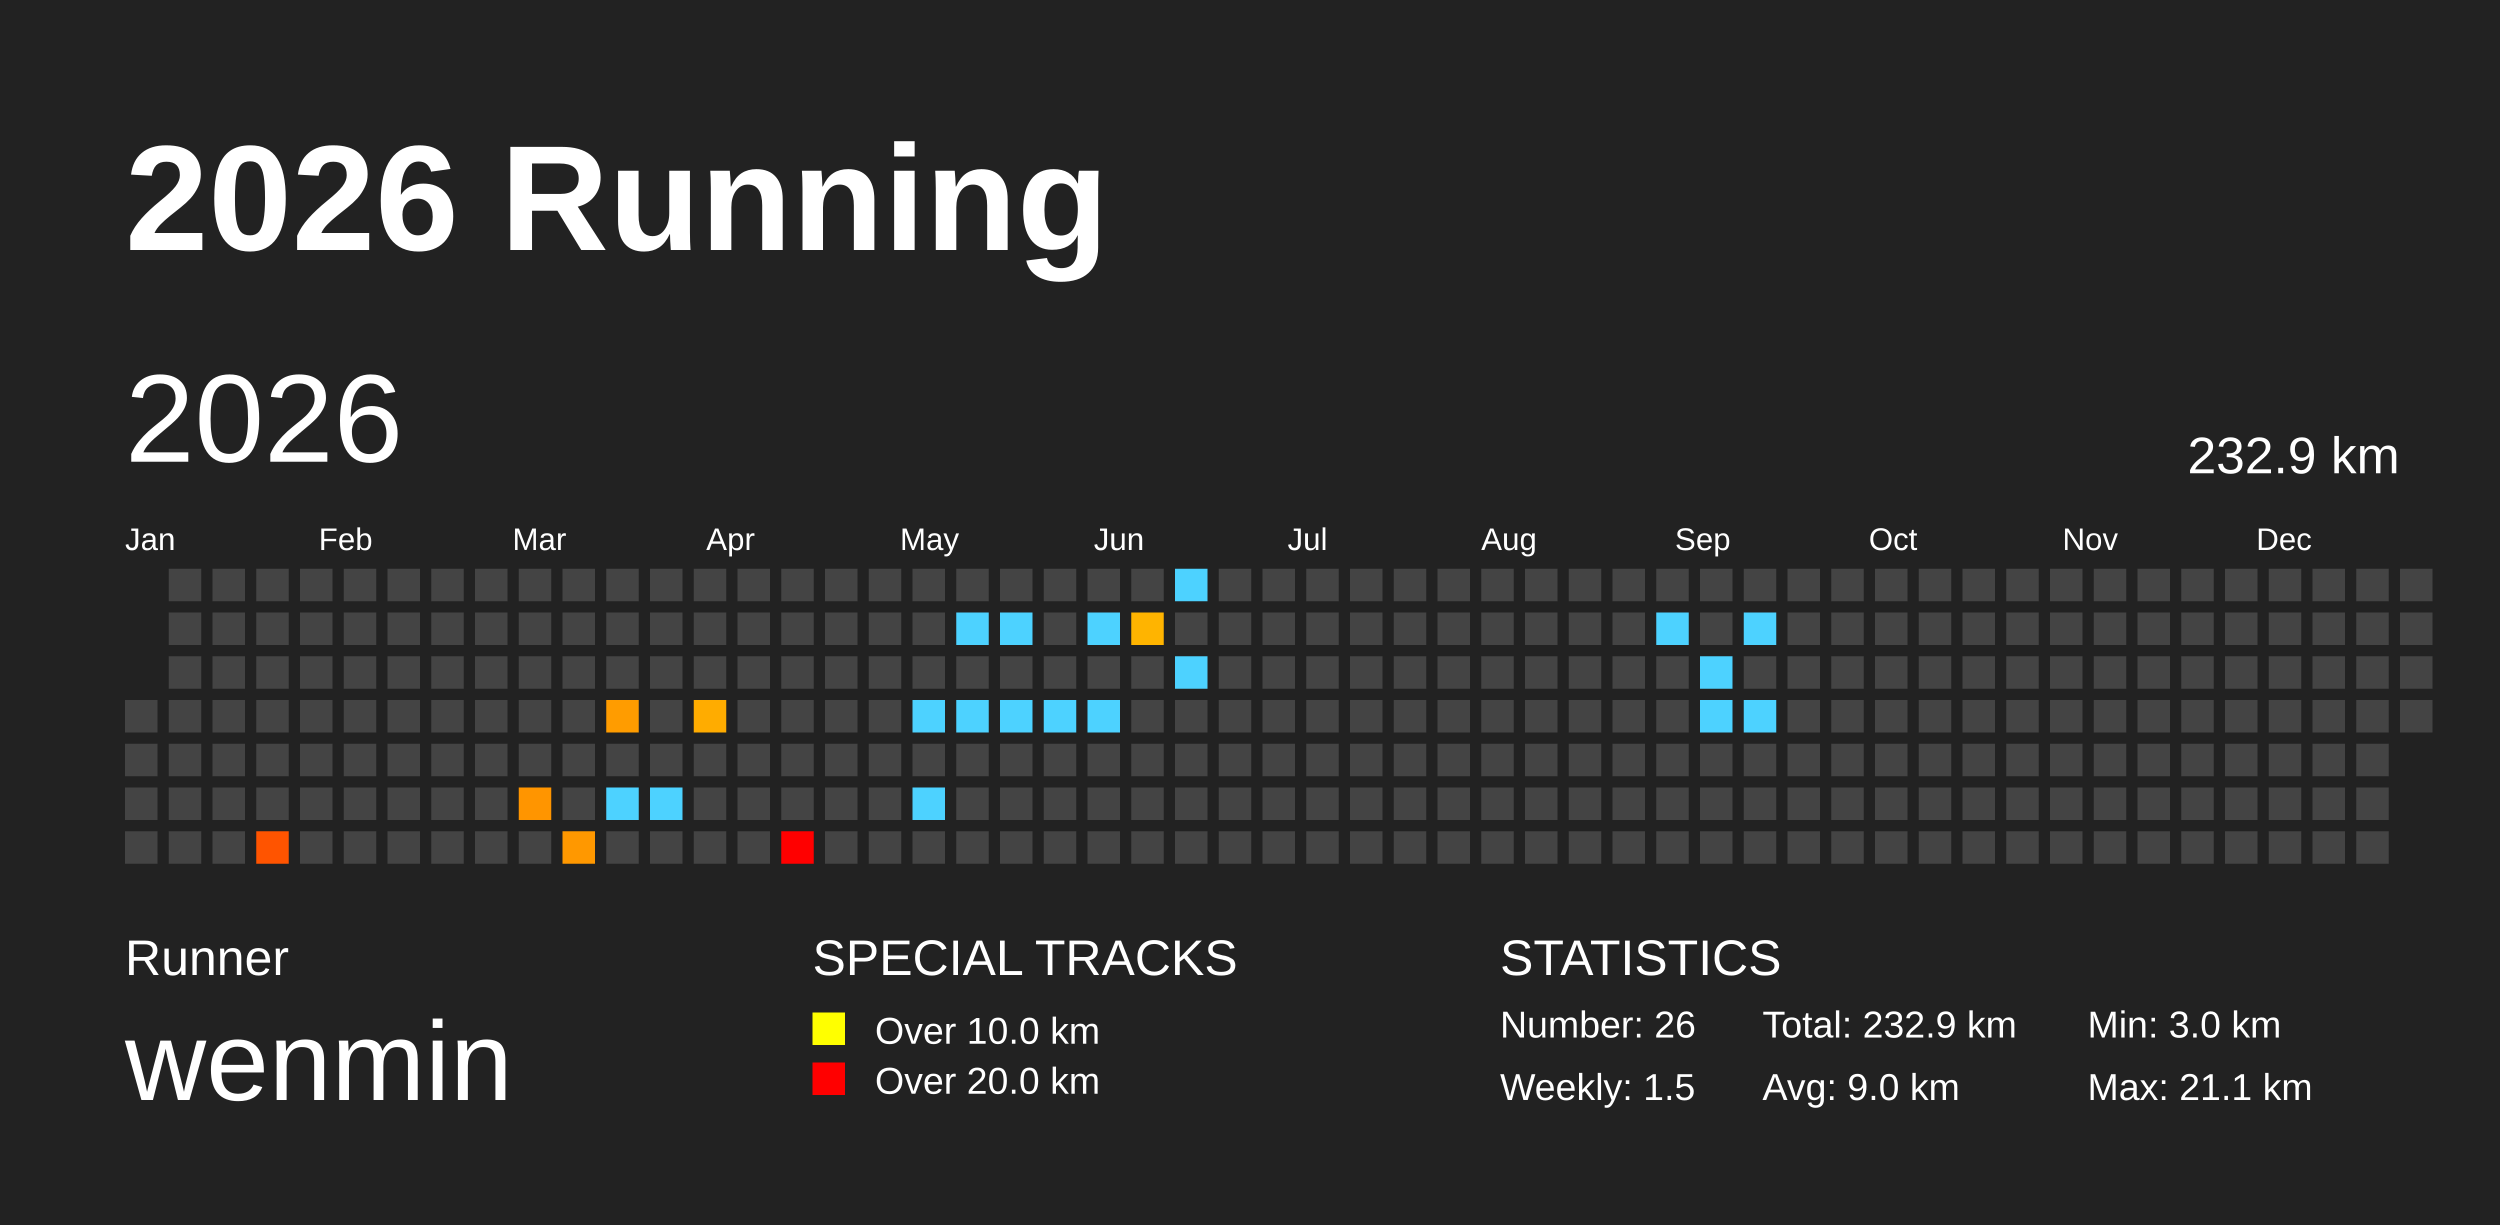
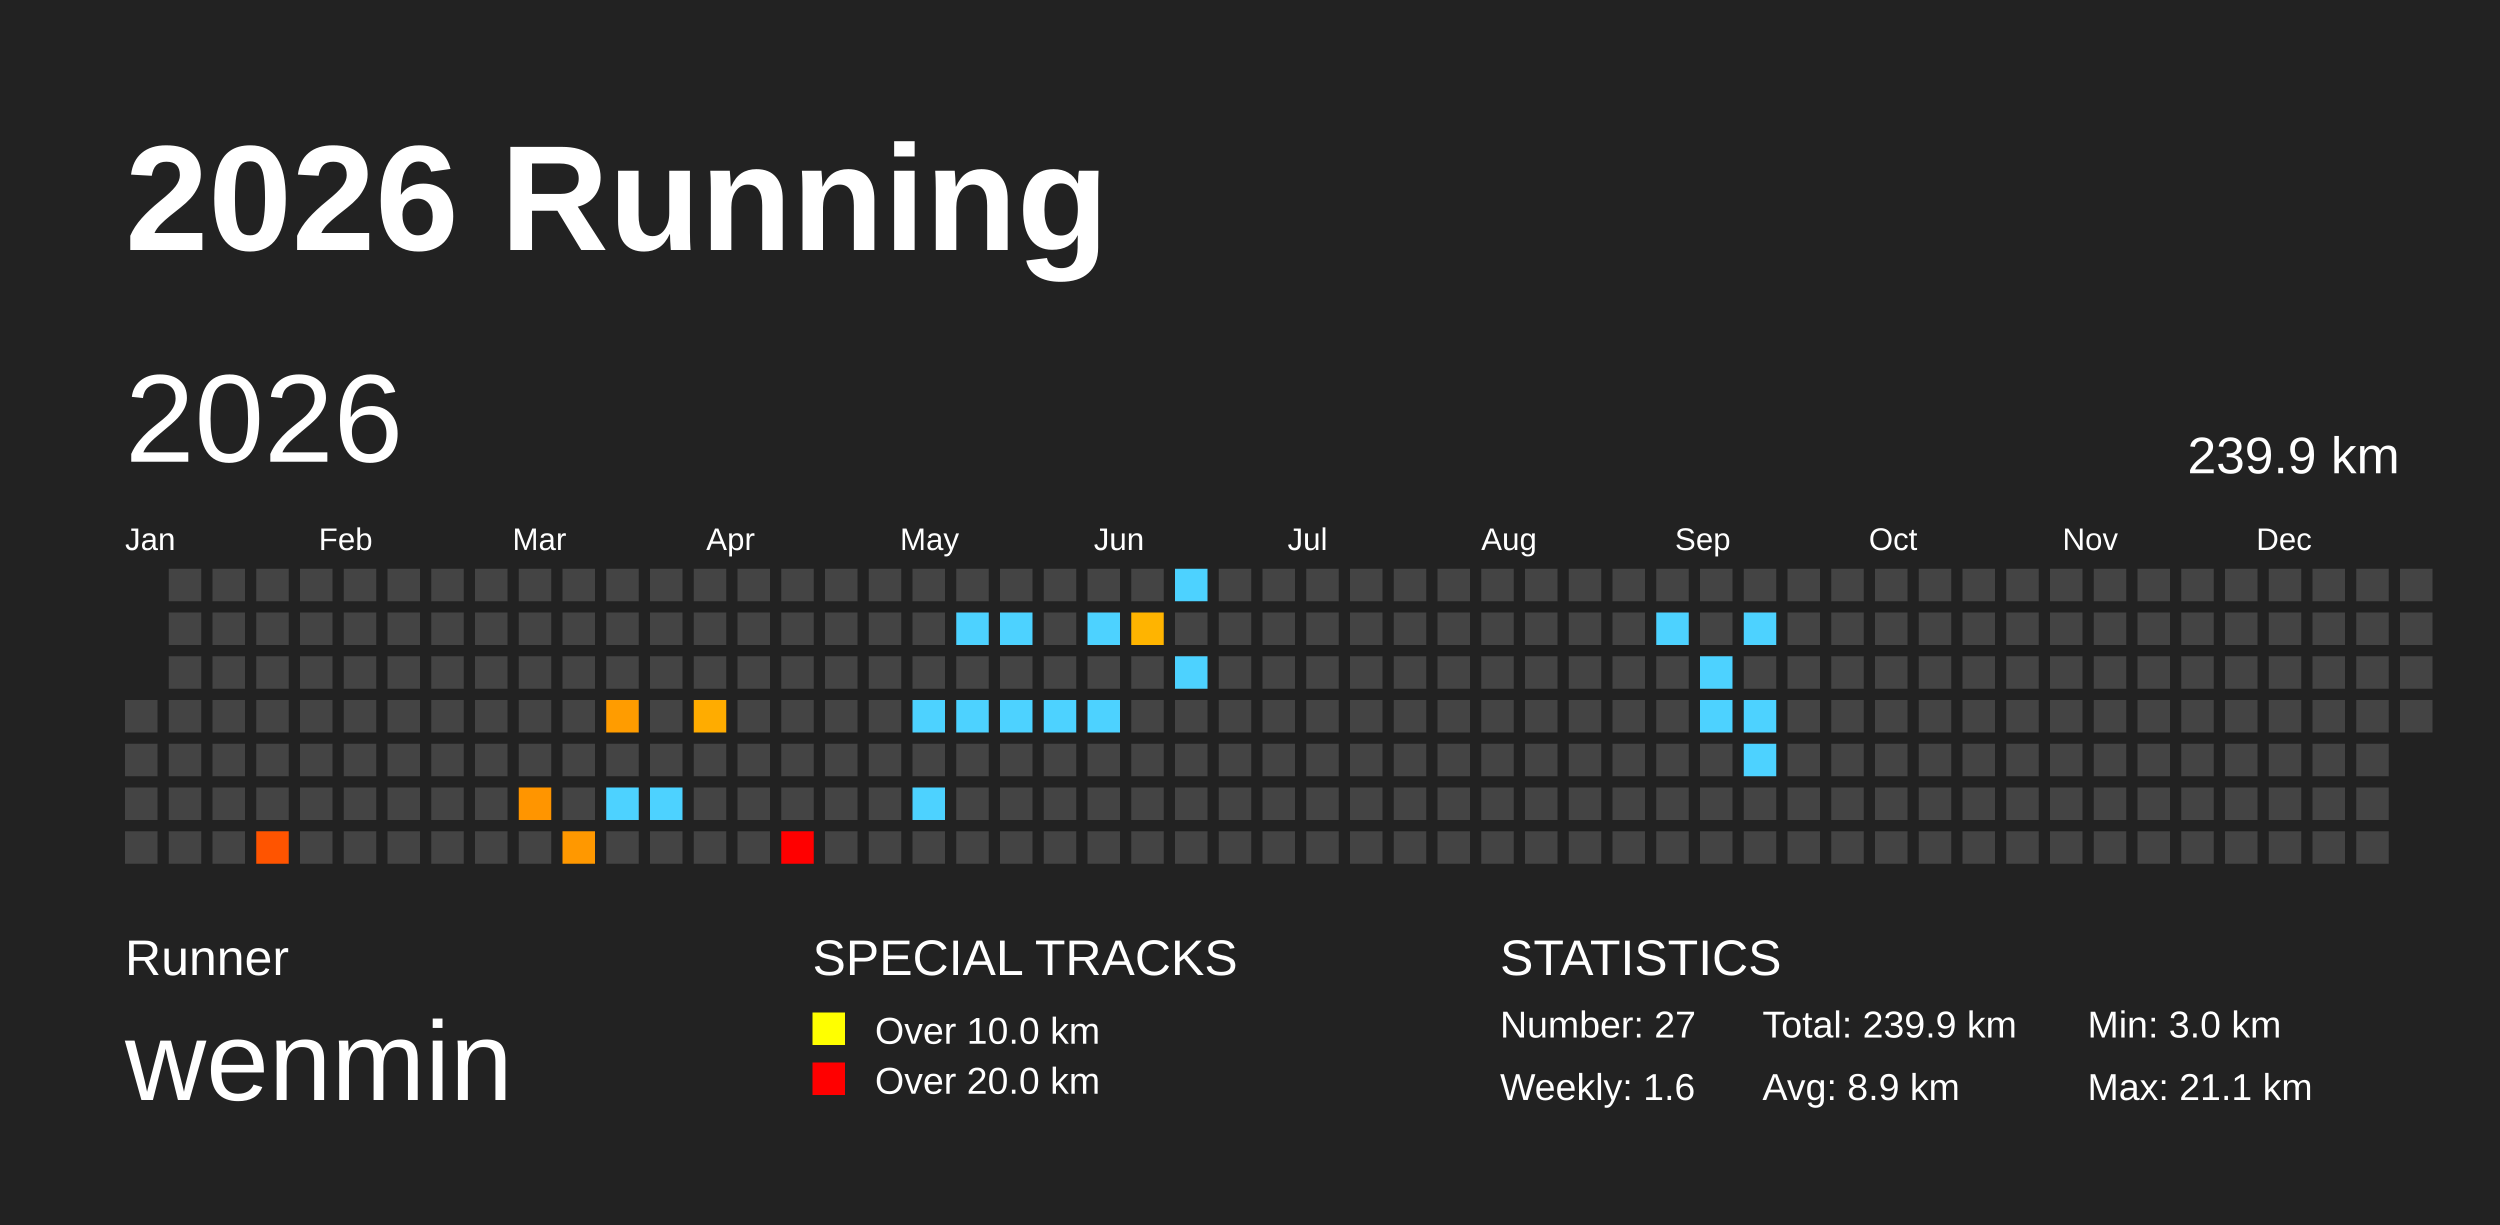
<svg xmlns="http://www.w3.org/2000/svg" baseProfile="full" height="98mm" version="1.1" viewBox="0,0,200,98" width="200mm">
  <defs>
    <pattern height="2" id="indoor-stripe" patternUnits="userSpaceOnUse" width="2">
      <line stroke="white" stroke-opacity="0.45" stroke-width="0.5" x1="0" x2="2" y1="2" y2="0" />
    </pattern>
  </defs>
  <rect fill="#222222" height="98" width="200" x="0" y="0" />
  <text fill="#FFFFFF" style="font-size:12px; font-family:Arial; font-weight:bold;" x="10" y="20">2026 Running</text>
  <text fill="#FFFFFF" style="font-size:4px; font-family:Arial" x="10" y="78">Runner</text>
  <text fill="#FFFFFF" style="font-size:9px; font-family:Arial" x="10" y="88">wenmin</text>
  <text fill="#FFFFFF" style="font-size:4px; font-family:Arial" x="65" y="78">SPECIAL TRACKS</text>
  <rect fill="yellow" height="2.6" width="2.6" x="65" y="81" />
  <text fill="#FFFFFF" style="font-size:3px; font-family:Arial" x="70" y="83.5">Over 10.0 km</text>
  <rect fill="red" height="2.6" width="2.6" x="65" y="85" />
  <text fill="#FFFFFF" style="font-size:3px; font-family:Arial" x="70" y="87.5">Over 20.0 km</text>
  <text fill="#FFFFFF" style="font-size:4px; font-family:Arial" x="120" y="78">STATISTICS</text>
-   <text fill="#FFFFFF" style="font-size:3px; font-family:Arial" x="120" y="83">Number: 26</text>
-   <text fill="#FFFFFF" style="font-size:3px; font-family:Arial" x="120" y="88">Weekly: 1.5</text>
-   <text fill="#FFFFFF" style="font-size:3px; font-family:Arial" x="141" y="83">Total: 232.9 km</text>
-   <text fill="#FFFFFF" style="font-size:3px; font-family:Arial" x="141" y="88">Avg: 9.0 km</text>
+   <text fill="#FFFFFF" style="font-size:3px; font-family:Arial" x="120" y="83">Number: 27</text>
+   <text fill="#FFFFFF" style="font-size:3px; font-family:Arial" x="120" y="88">Weekly: 1.6</text>
+   <text fill="#FFFFFF" style="font-size:3px; font-family:Arial" x="141" y="83">Total: 239.9 km</text>
+   <text fill="#FFFFFF" style="font-size:3px; font-family:Arial" x="141" y="88">Avg: 8.9 km</text>
  <text fill="#FFFFFF" style="font-size:3px; font-family:Arial" x="167" y="83">Min: 3.0 km</text>
  <text fill="#FFFFFF" style="font-size:3px; font-family:Arial" x="167" y="88">Max: 21.1 km</text>
  <text dominant-baseline="hanging" fill="#FFFFFF" style="font-size:10.0px; font-family:Arial;" x="10" y="30">2026</text>
-   <text dominant-baseline="hanging" fill="#FFFFFF" style="font-size:4.125px; font-family:Arial;" x="175" y="35">232.9 km</text>
+   <text dominant-baseline="hanging" fill="#FFFFFF" style="font-size:4.125px; font-family:Arial;" x="175" y="35">239.9 km</text>
  <text fill="#FFFFFF" style="font-size:2.5px; font-family:Arial" x="10.0" y="44">Jan</text>
  <text fill="#FFFFFF" style="font-size:2.5px; font-family:Arial" x="25.5" y="44">Feb</text>
  <text fill="#FFFFFF" style="font-size:2.5px; font-family:Arial" x="41.0" y="44">Mar</text>
  <text fill="#FFFFFF" style="font-size:2.5px; font-family:Arial" x="56.5" y="44">Apr</text>
  <text fill="#FFFFFF" style="font-size:2.5px; font-family:Arial" x="72.0" y="44">May</text>
  <text fill="#FFFFFF" style="font-size:2.5px; font-family:Arial" x="87.5" y="44">Jun</text>
  <text fill="#FFFFFF" style="font-size:2.5px; font-family:Arial" x="103.0" y="44">Jul</text>
  <text fill="#FFFFFF" style="font-size:2.5px; font-family:Arial" x="118.5" y="44">Aug</text>
  <text fill="#FFFFFF" style="font-size:2.5px; font-family:Arial" x="134.0" y="44">Sep</text>
  <text fill="#FFFFFF" style="font-size:2.5px; font-family:Arial" x="149.5" y="44">Oct</text>
  <text fill="#FFFFFF" style="font-size:2.5px; font-family:Arial" x="165.0" y="44">Nov</text>
  <text fill="#FFFFFF" style="font-size:2.5px; font-family:Arial" x="180.5" y="44">Dec</text>
  <rect fill="#444444" height="2.6" width="2.6" x="10.0" y="56.0" />
  <rect fill="#444444" height="2.6" width="2.6" x="10.0" y="59.5" />
  <rect fill="#444444" height="2.6" width="2.6" x="10.0" y="63.0" />
  <rect fill="#444444" height="2.6" width="2.6" x="10.0" y="66.5" />
  <rect fill="#444444" height="2.6" width="2.6" x="13.5" y="45.5" />
  <rect fill="#444444" height="2.6" width="2.6" x="13.5" y="49.0" />
  <rect fill="#444444" height="2.6" width="2.6" x="13.5" y="52.5" />
  <rect fill="#444444" height="2.6" width="2.6" x="13.5" y="56.0" />
  <rect fill="#444444" height="2.6" width="2.6" x="13.5" y="59.5" />
  <rect fill="#444444" height="2.6" width="2.6" x="13.5" y="63.0" />
  <rect fill="#444444" height="2.6" width="2.6" x="13.5" y="66.5" />
  <rect fill="#444444" height="2.6" width="2.6" x="17.0" y="45.5" />
  <rect fill="#444444" height="2.6" width="2.6" x="17.0" y="49.0" />
  <rect fill="#444444" height="2.6" width="2.6" x="17.0" y="52.5" />
  <rect fill="#444444" height="2.6" width="2.6" x="17.0" y="56.0" />
  <rect fill="#444444" height="2.6" width="2.6" x="17.0" y="59.5" />
  <rect fill="#444444" height="2.6" width="2.6" x="17.0" y="63.0" />
  <rect fill="#444444" height="2.6" width="2.6" x="17.0" y="66.5" />
  <rect fill="#444444" height="2.6" width="2.6" x="20.5" y="45.5" />
  <rect fill="#444444" height="2.6" width="2.6" x="20.5" y="49.0" />
  <rect fill="#444444" height="2.6" width="2.6" x="20.5" y="52.5" />
  <rect fill="#444444" height="2.6" width="2.6" x="20.5" y="56.0" />
  <rect fill="#444444" height="2.6" width="2.6" x="20.5" y="59.5" />
  <rect fill="#444444" height="2.6" width="2.6" x="20.5" y="63.0" />
  <rect fill="#ff5400" height="2.6" width="2.6" x="20.5" y="66.5" />
  <rect fill="#444444" height="2.6" width="2.6" x="24.0" y="45.5" />
  <rect fill="#444444" height="2.6" width="2.6" x="24.0" y="49.0" />
  <rect fill="#444444" height="2.6" width="2.6" x="24.0" y="52.5" />
  <rect fill="#444444" height="2.6" width="2.6" x="24.0" y="56.0" />
  <rect fill="#444444" height="2.6" width="2.6" x="24.0" y="59.5" />
  <rect fill="#444444" height="2.6" width="2.6" x="24.0" y="63.0" />
  <rect fill="#444444" height="2.6" width="2.6" x="24.0" y="66.5" />
  <rect fill="#444444" height="2.6" width="2.6" x="27.5" y="45.5" />
  <rect fill="#444444" height="2.6" width="2.6" x="27.5" y="49.0" />
  <rect fill="#444444" height="2.6" width="2.6" x="27.5" y="52.5" />
  <rect fill="#444444" height="2.6" width="2.6" x="27.5" y="56.0" />
  <rect fill="#444444" height="2.6" width="2.6" x="27.5" y="59.5" />
  <rect fill="#444444" height="2.6" width="2.6" x="27.5" y="63.0" />
  <rect fill="#444444" height="2.6" width="2.6" x="27.5" y="66.5" />
  <rect fill="#444444" height="2.6" width="2.6" x="31.0" y="45.5" />
  <rect fill="#444444" height="2.6" width="2.6" x="31.0" y="49.0" />
  <rect fill="#444444" height="2.6" width="2.6" x="31.0" y="52.5" />
  <rect fill="#444444" height="2.6" width="2.6" x="31.0" y="56.0" />
  <rect fill="#444444" height="2.6" width="2.6" x="31.0" y="59.5" />
  <rect fill="#444444" height="2.6" width="2.6" x="31.0" y="63.0" />
  <rect fill="#444444" height="2.6" width="2.6" x="31.0" y="66.5" />
  <rect fill="#444444" height="2.6" width="2.6" x="34.5" y="45.5" />
  <rect fill="#444444" height="2.6" width="2.6" x="34.5" y="49.0" />
  <rect fill="#444444" height="2.6" width="2.6" x="34.5" y="52.5" />
  <rect fill="#444444" height="2.6" width="2.6" x="34.5" y="56.0" />
  <rect fill="#444444" height="2.6" width="2.6" x="34.5" y="59.5" />
  <rect fill="#444444" height="2.6" width="2.6" x="34.5" y="63.0" />
  <rect fill="#444444" height="2.6" width="2.6" x="34.5" y="66.5" />
  <rect fill="#444444" height="2.6" width="2.6" x="38.0" y="45.5" />
  <rect fill="#444444" height="2.6" width="2.6" x="38.0" y="49.0" />
  <rect fill="#444444" height="2.6" width="2.6" x="38.0" y="52.5" />
  <rect fill="#444444" height="2.6" width="2.6" x="38.0" y="56.0" />
  <rect fill="#444444" height="2.6" width="2.6" x="38.0" y="59.5" />
  <rect fill="#444444" height="2.6" width="2.6" x="38.0" y="63.0" />
  <rect fill="#444444" height="2.6" width="2.6" x="38.0" y="66.5" />
  <rect fill="#444444" height="2.6" width="2.6" x="41.5" y="45.5" />
  <rect fill="#444444" height="2.6" width="2.6" x="41.5" y="49.0" />
  <rect fill="#444444" height="2.6" width="2.6" x="41.5" y="52.5" />
  <rect fill="#444444" height="2.6" width="2.6" x="41.5" y="56.0" />
  <rect fill="#444444" height="2.6" width="2.6" x="41.5" y="59.5" />
  <rect fill="#ff9500" height="2.6" width="2.6" x="41.5" y="63.0" />
  <rect fill="#444444" height="2.6" width="2.6" x="41.5" y="66.5" />
  <rect fill="#444444" height="2.6" width="2.6" x="45.0" y="45.5" />
  <rect fill="#444444" height="2.6" width="2.6" x="45.0" y="49.0" />
  <rect fill="#444444" height="2.6" width="2.6" x="45.0" y="52.5" />
  <rect fill="#444444" height="2.6" width="2.6" x="45.0" y="56.0" />
  <rect fill="#444444" height="2.6" width="2.6" x="45.0" y="59.5" />
  <rect fill="#444444" height="2.6" width="2.6" x="45.0" y="63.0" />
  <rect fill="#ff9800" height="2.6" width="2.6" x="45.0" y="66.5" />
  <rect fill="#444444" height="2.6" width="2.6" x="48.5" y="45.5" />
  <rect fill="#444444" height="2.6" width="2.6" x="48.5" y="49.0" />
  <rect fill="#444444" height="2.6" width="2.6" x="48.5" y="52.5" />
  <rect fill="#ff9c00" height="2.6" width="2.6" x="48.5" y="56.0" />
  <rect fill="#444444" height="2.6" width="2.6" x="48.5" y="59.5" />
  <rect fill="#4dd2ff" height="2.6" width="2.6" x="48.5" y="63.0" />
  <rect fill="#444444" height="2.6" width="2.6" x="48.5" y="66.5" />
  <rect fill="#444444" height="2.6" width="2.6" x="52.0" y="45.5" />
  <rect fill="#444444" height="2.6" width="2.6" x="52.0" y="49.0" />
  <rect fill="#444444" height="2.6" width="2.6" x="52.0" y="52.5" />
  <rect fill="#444444" height="2.6" width="2.6" x="52.0" y="56.0" />
  <rect fill="#444444" height="2.6" width="2.6" x="52.0" y="59.5" />
  <rect fill="#4dd2ff" height="2.6" width="2.6" x="52.0" y="63.0" />
  <rect fill="#444444" height="2.6" width="2.6" x="52.0" y="66.5" />
  <rect fill="#444444" height="2.6" width="2.6" x="55.5" y="45.5" />
  <rect fill="#444444" height="2.6" width="2.6" x="55.5" y="49.0" />
  <rect fill="#444444" height="2.6" width="2.6" x="55.5" y="52.5" />
  <rect fill="#ffac00" height="2.6" width="2.6" x="55.5" y="56.0" />
  <rect fill="#444444" height="2.6" width="2.6" x="55.5" y="59.5" />
  <rect fill="#444444" height="2.6" width="2.6" x="55.5" y="63.0" />
  <rect fill="#444444" height="2.6" width="2.6" x="55.5" y="66.5" />
  <rect fill="#444444" height="2.6" width="2.6" x="59.0" y="45.5" />
  <rect fill="#444444" height="2.6" width="2.6" x="59.0" y="49.0" />
  <rect fill="#444444" height="2.6" width="2.6" x="59.0" y="52.5" />
  <rect fill="#444444" height="2.6" width="2.6" x="59.0" y="56.0" />
  <rect fill="#444444" height="2.6" width="2.6" x="59.0" y="59.5" />
  <rect fill="#444444" height="2.6" width="2.6" x="59.0" y="63.0" />
  <rect fill="#444444" height="2.6" width="2.6" x="59.0" y="66.5" />
  <rect fill="#444444" height="2.6" width="2.6" x="62.5" y="45.5" />
  <rect fill="#444444" height="2.6" width="2.6" x="62.5" y="49.0" />
  <rect fill="#444444" height="2.6" width="2.6" x="62.5" y="52.5" />
  <rect fill="#444444" height="2.6" width="2.6" x="62.5" y="56.0" />
  <rect fill="#444444" height="2.6" width="2.6" x="62.5" y="59.5" />
  <rect fill="#444444" height="2.6" width="2.6" x="62.5" y="63.0" />
  <rect fill="red" height="2.6" width="2.6" x="62.5" y="66.5" />
  <rect fill="#444444" height="2.6" width="2.6" x="66.0" y="45.5" />
  <rect fill="#444444" height="2.6" width="2.6" x="66.0" y="49.0" />
  <rect fill="#444444" height="2.6" width="2.6" x="66.0" y="52.5" />
  <rect fill="#444444" height="2.6" width="2.6" x="66.0" y="56.0" />
  <rect fill="#444444" height="2.6" width="2.6" x="66.0" y="59.5" />
  <rect fill="#444444" height="2.6" width="2.6" x="66.0" y="63.0" />
  <rect fill="#444444" height="2.6" width="2.6" x="66.0" y="66.5" />
  <rect fill="#444444" height="2.6" width="2.6" x="69.5" y="45.5" />
  <rect fill="#444444" height="2.6" width="2.6" x="69.5" y="49.0" />
  <rect fill="#444444" height="2.6" width="2.6" x="69.5" y="52.5" />
  <rect fill="#444444" height="2.6" width="2.6" x="69.5" y="56.0" />
  <rect fill="#444444" height="2.6" width="2.6" x="69.5" y="59.5" />
  <rect fill="#444444" height="2.6" width="2.6" x="69.5" y="63.0" />
  <rect fill="#444444" height="2.6" width="2.6" x="69.5" y="66.5" />
  <rect fill="#444444" height="2.6" width="2.6" x="73.0" y="45.5" />
  <rect fill="#444444" height="2.6" width="2.6" x="73.0" y="49.0" />
  <rect fill="#444444" height="2.6" width="2.6" x="73.0" y="52.5" />
  <rect fill="#4dd2ff" height="2.6" width="2.6" x="73.0" y="56.0" />
  <rect fill="#444444" height="2.6" width="2.6" x="73.0" y="59.5" />
  <rect fill="#4dd2ff" height="2.6" width="2.6" x="73.0" y="63.0" />
  <rect fill="#444444" height="2.6" width="2.6" x="73.0" y="66.5" />
  <rect fill="#444444" height="2.6" width="2.6" x="76.5" y="45.5" />
  <rect fill="#4dd2ff" height="2.6" width="2.6" x="76.5" y="49.0" />
  <rect fill="#444444" height="2.6" width="2.6" x="76.5" y="52.5" />
  <rect fill="#4dd2ff" height="2.6" width="2.6" x="76.5" y="56.0" />
  <rect fill="#444444" height="2.6" width="2.6" x="76.5" y="59.5" />
  <rect fill="#444444" height="2.6" width="2.6" x="76.5" y="63.0" />
  <rect fill="#444444" height="2.6" width="2.6" x="76.5" y="66.5" />
  <rect fill="#444444" height="2.6" width="2.6" x="80.0" y="45.5" />
  <rect fill="#4dd2ff" height="2.6" width="2.6" x="80.0" y="49.0" />
  <rect fill="#444444" height="2.6" width="2.6" x="80.0" y="52.5" />
  <rect fill="#4dd2ff" height="2.6" width="2.6" x="80.0" y="56.0" />
  <rect fill="#444444" height="2.6" width="2.6" x="80.0" y="59.5" />
  <rect fill="#444444" height="2.6" width="2.6" x="80.0" y="63.0" />
  <rect fill="#444444" height="2.6" width="2.6" x="80.0" y="66.5" />
  <rect fill="#444444" height="2.6" width="2.6" x="83.5" y="45.5" />
  <rect fill="#444444" height="2.6" width="2.6" x="83.5" y="49.0" />
  <rect fill="#444444" height="2.6" width="2.6" x="83.5" y="52.5" />
  <rect fill="#4dd2ff" height="2.6" width="2.6" x="83.5" y="56.0" />
  <rect fill="#444444" height="2.6" width="2.6" x="83.5" y="59.5" />
  <rect fill="#444444" height="2.6" width="2.6" x="83.5" y="63.0" />
  <rect fill="#444444" height="2.6" width="2.6" x="83.5" y="66.5" />
  <rect fill="#444444" height="2.6" width="2.6" x="87.0" y="45.5" />
  <rect fill="#4dd2ff" height="2.6" width="2.6" x="87.0" y="49.0" />
  <rect fill="#444444" height="2.6" width="2.6" x="87.0" y="52.5" />
  <rect fill="#4dd2ff" height="2.6" width="2.6" x="87.0" y="56.0" />
  <rect fill="#444444" height="2.6" width="2.6" x="87.0" y="59.5" />
  <rect fill="#444444" height="2.6" width="2.6" x="87.0" y="63.0" />
  <rect fill="#444444" height="2.6" width="2.6" x="87.0" y="66.5" />
  <rect fill="#444444" height="2.6" width="2.6" x="90.5" y="45.5" />
  <rect fill="#ffb400" height="2.6" width="2.6" x="90.5" y="49.0" />
  <rect fill="#444444" height="2.6" width="2.6" x="90.5" y="52.5" />
  <rect fill="#444444" height="2.6" width="2.6" x="90.5" y="56.0" />
  <rect fill="#444444" height="2.6" width="2.6" x="90.5" y="59.5" />
  <rect fill="#444444" height="2.6" width="2.6" x="90.5" y="63.0" />
  <rect fill="#444444" height="2.6" width="2.6" x="90.5" y="66.5" />
  <rect fill="#4dd2ff" height="2.6" width="2.6" x="94.0" y="45.5" />
  <rect fill="#444444" height="2.6" width="2.6" x="94.0" y="49.0" />
  <rect fill="#4dd2ff" height="2.6" width="2.6" x="94.0" y="52.5" />
  <rect fill="#444444" height="2.6" width="2.6" x="94.0" y="56.0" />
  <rect fill="#444444" height="2.6" width="2.6" x="94.0" y="59.5" />
  <rect fill="#444444" height="2.6" width="2.6" x="94.0" y="63.0" />
  <rect fill="#444444" height="2.6" width="2.6" x="94.0" y="66.5" />
  <rect fill="#444444" height="2.6" width="2.6" x="97.5" y="45.5" />
  <rect fill="#444444" height="2.6" width="2.6" x="97.5" y="49.0" />
  <rect fill="#444444" height="2.6" width="2.6" x="97.5" y="52.5" />
  <rect fill="#444444" height="2.6" width="2.6" x="97.5" y="56.0" />
  <rect fill="#444444" height="2.6" width="2.6" x="97.5" y="59.5" />
  <rect fill="#444444" height="2.6" width="2.6" x="97.5" y="63.0" />
  <rect fill="#444444" height="2.6" width="2.6" x="97.5" y="66.5" />
  <rect fill="#444444" height="2.6" width="2.6" x="101.0" y="45.5" />
  <rect fill="#444444" height="2.6" width="2.6" x="101.0" y="49.0" />
  <rect fill="#444444" height="2.6" width="2.6" x="101.0" y="52.5" />
  <rect fill="#444444" height="2.6" width="2.6" x="101.0" y="56.0" />
  <rect fill="#444444" height="2.6" width="2.6" x="101.0" y="59.5" />
  <rect fill="#444444" height="2.6" width="2.6" x="101.0" y="63.0" />
  <rect fill="#444444" height="2.6" width="2.6" x="101.0" y="66.5" />
  <rect fill="#444444" height="2.6" width="2.6" x="104.5" y="45.5" />
  <rect fill="#444444" height="2.6" width="2.6" x="104.5" y="49.0" />
  <rect fill="#444444" height="2.6" width="2.6" x="104.5" y="52.5" />
  <rect fill="#444444" height="2.6" width="2.6" x="104.5" y="56.0" />
  <rect fill="#444444" height="2.6" width="2.6" x="104.5" y="59.5" />
  <rect fill="#444444" height="2.6" width="2.6" x="104.5" y="63.0" />
  <rect fill="#444444" height="2.6" width="2.6" x="104.5" y="66.5" />
  <rect fill="#444444" height="2.6" width="2.6" x="108.0" y="45.5" />
  <rect fill="#444444" height="2.6" width="2.6" x="108.0" y="49.0" />
  <rect fill="#444444" height="2.6" width="2.6" x="108.0" y="52.5" />
  <rect fill="#444444" height="2.6" width="2.6" x="108.0" y="56.0" />
  <rect fill="#444444" height="2.6" width="2.6" x="108.0" y="59.5" />
  <rect fill="#444444" height="2.6" width="2.6" x="108.0" y="63.0" />
  <rect fill="#444444" height="2.6" width="2.6" x="108.0" y="66.5" />
  <rect fill="#444444" height="2.6" width="2.6" x="111.5" y="45.5" />
  <rect fill="#444444" height="2.6" width="2.6" x="111.5" y="49.0" />
  <rect fill="#444444" height="2.6" width="2.6" x="111.5" y="52.5" />
  <rect fill="#444444" height="2.6" width="2.6" x="111.5" y="56.0" />
  <rect fill="#444444" height="2.6" width="2.6" x="111.5" y="59.5" />
  <rect fill="#444444" height="2.6" width="2.6" x="111.5" y="63.0" />
  <rect fill="#444444" height="2.6" width="2.6" x="111.5" y="66.5" />
  <rect fill="#444444" height="2.6" width="2.6" x="115.0" y="45.5" />
  <rect fill="#444444" height="2.6" width="2.6" x="115.0" y="49.0" />
  <rect fill="#444444" height="2.6" width="2.6" x="115.0" y="52.5" />
  <rect fill="#444444" height="2.6" width="2.6" x="115.0" y="56.0" />
  <rect fill="#444444" height="2.6" width="2.6" x="115.0" y="59.5" />
  <rect fill="#444444" height="2.6" width="2.6" x="115.0" y="63.0" />
  <rect fill="#444444" height="2.6" width="2.6" x="115.0" y="66.5" />
  <rect fill="#444444" height="2.6" width="2.6" x="118.5" y="45.5" />
  <rect fill="#444444" height="2.6" width="2.6" x="118.5" y="49.0" />
  <rect fill="#444444" height="2.6" width="2.6" x="118.5" y="52.5" />
  <rect fill="#444444" height="2.6" width="2.6" x="118.5" y="56.0" />
  <rect fill="#444444" height="2.6" width="2.6" x="118.5" y="59.5" />
  <rect fill="#444444" height="2.6" width="2.6" x="118.5" y="63.0" />
  <rect fill="#444444" height="2.6" width="2.6" x="118.5" y="66.5" />
  <rect fill="#444444" height="2.6" width="2.6" x="122.0" y="45.5" />
  <rect fill="#444444" height="2.6" width="2.6" x="122.0" y="49.0" />
  <rect fill="#444444" height="2.6" width="2.6" x="122.0" y="52.5" />
  <rect fill="#444444" height="2.6" width="2.6" x="122.0" y="56.0" />
  <rect fill="#444444" height="2.6" width="2.6" x="122.0" y="59.5" />
  <rect fill="#444444" height="2.6" width="2.6" x="122.0" y="63.0" />
  <rect fill="#444444" height="2.6" width="2.6" x="122.0" y="66.5" />
  <rect fill="#444444" height="2.6" width="2.6" x="125.5" y="45.5" />
  <rect fill="#444444" height="2.6" width="2.6" x="125.5" y="49.0" />
  <rect fill="#444444" height="2.6" width="2.6" x="125.5" y="52.5" />
  <rect fill="#444444" height="2.6" width="2.6" x="125.5" y="56.0" />
  <rect fill="#444444" height="2.6" width="2.6" x="125.5" y="59.5" />
  <rect fill="#444444" height="2.6" width="2.6" x="125.5" y="63.0" />
  <rect fill="#444444" height="2.6" width="2.6" x="125.5" y="66.5" />
  <rect fill="#444444" height="2.6" width="2.6" x="129.0" y="45.5" />
  <rect fill="#444444" height="2.6" width="2.6" x="129.0" y="49.0" />
  <rect fill="#444444" height="2.6" width="2.6" x="129.0" y="52.5" />
  <rect fill="#444444" height="2.6" width="2.6" x="129.0" y="56.0" />
  <rect fill="#444444" height="2.6" width="2.6" x="129.0" y="59.5" />
  <rect fill="#444444" height="2.6" width="2.6" x="129.0" y="63.0" />
  <rect fill="#444444" height="2.6" width="2.6" x="129.0" y="66.5" />
  <rect fill="#444444" height="2.6" width="2.6" x="132.5" y="45.5" />
  <rect fill="#4dd2ff" height="2.6" width="2.6" x="132.5" y="49.0" />
  <rect fill="#444444" height="2.6" width="2.6" x="132.5" y="52.5" />
  <rect fill="#444444" height="2.6" width="2.6" x="132.5" y="56.0" />
  <rect fill="#444444" height="2.6" width="2.6" x="132.5" y="59.5" />
  <rect fill="#444444" height="2.6" width="2.6" x="132.5" y="63.0" />
  <rect fill="#444444" height="2.6" width="2.6" x="132.5" y="66.5" />
  <rect fill="#444444" height="2.6" width="2.6" x="136.0" y="45.5" />
  <rect fill="#444444" height="2.6" width="2.6" x="136.0" y="49.0" />
  <rect fill="#4dd2ff" height="2.6" width="2.6" x="136.0" y="52.5" />
  <rect fill="#4dd2ff" height="2.6" width="2.6" x="136.0" y="56.0" />
  <rect fill="#444444" height="2.6" width="2.6" x="136.0" y="59.5" />
  <rect fill="#444444" height="2.6" width="2.6" x="136.0" y="63.0" />
  <rect fill="#444444" height="2.6" width="2.6" x="136.0" y="66.5" />
  <rect fill="#444444" height="2.6" width="2.6" x="139.5" y="45.5" />
  <rect fill="#4dd2ff" height="2.6" width="2.6" x="139.5" y="49.0" />
  <rect fill="#444444" height="2.6" width="2.6" x="139.5" y="52.5" />
  <rect fill="#4dd2ff" height="2.6" width="2.6" x="139.5" y="56.0" />
-   <rect fill="#444444" height="2.6" width="2.6" x="139.5" y="59.5" />
+   <rect fill="#4dd2ff" height="2.6" width="2.6" x="139.5" y="59.5" />
  <rect fill="#444444" height="2.6" width="2.6" x="139.5" y="63.0" />
  <rect fill="#444444" height="2.6" width="2.6" x="139.5" y="66.5" />
  <rect fill="#444444" height="2.6" width="2.6" x="143.0" y="45.5" />
  <rect fill="#444444" height="2.6" width="2.6" x="143.0" y="49.0" />
  <rect fill="#444444" height="2.6" width="2.6" x="143.0" y="52.5" />
  <rect fill="#444444" height="2.6" width="2.6" x="143.0" y="56.0" />
  <rect fill="#444444" height="2.6" width="2.6" x="143.0" y="59.5" />
  <rect fill="#444444" height="2.6" width="2.6" x="143.0" y="63.0" />
  <rect fill="#444444" height="2.6" width="2.6" x="143.0" y="66.5" />
  <rect fill="#444444" height="2.6" width="2.6" x="146.5" y="45.5" />
  <rect fill="#444444" height="2.6" width="2.6" x="146.5" y="49.0" />
  <rect fill="#444444" height="2.6" width="2.6" x="146.5" y="52.5" />
  <rect fill="#444444" height="2.6" width="2.6" x="146.5" y="56.0" />
  <rect fill="#444444" height="2.6" width="2.6" x="146.5" y="59.5" />
  <rect fill="#444444" height="2.6" width="2.6" x="146.5" y="63.0" />
  <rect fill="#444444" height="2.6" width="2.6" x="146.5" y="66.5" />
  <rect fill="#444444" height="2.6" width="2.6" x="150.0" y="45.5" />
  <rect fill="#444444" height="2.6" width="2.6" x="150.0" y="49.0" />
  <rect fill="#444444" height="2.6" width="2.6" x="150.0" y="52.5" />
  <rect fill="#444444" height="2.6" width="2.6" x="150.0" y="56.0" />
  <rect fill="#444444" height="2.6" width="2.6" x="150.0" y="59.5" />
  <rect fill="#444444" height="2.6" width="2.6" x="150.0" y="63.0" />
  <rect fill="#444444" height="2.6" width="2.6" x="150.0" y="66.5" />
  <rect fill="#444444" height="2.6" width="2.6" x="153.5" y="45.5" />
  <rect fill="#444444" height="2.6" width="2.6" x="153.5" y="49.0" />
  <rect fill="#444444" height="2.6" width="2.6" x="153.5" y="52.5" />
  <rect fill="#444444" height="2.6" width="2.6" x="153.5" y="56.0" />
  <rect fill="#444444" height="2.6" width="2.6" x="153.5" y="59.5" />
  <rect fill="#444444" height="2.6" width="2.6" x="153.5" y="63.0" />
  <rect fill="#444444" height="2.6" width="2.6" x="153.5" y="66.5" />
  <rect fill="#444444" height="2.6" width="2.6" x="157.0" y="45.5" />
  <rect fill="#444444" height="2.6" width="2.6" x="157.0" y="49.0" />
  <rect fill="#444444" height="2.6" width="2.6" x="157.0" y="52.5" />
  <rect fill="#444444" height="2.6" width="2.6" x="157.0" y="56.0" />
  <rect fill="#444444" height="2.6" width="2.6" x="157.0" y="59.5" />
  <rect fill="#444444" height="2.6" width="2.6" x="157.0" y="63.0" />
  <rect fill="#444444" height="2.6" width="2.6" x="157.0" y="66.5" />
  <rect fill="#444444" height="2.6" width="2.6" x="160.5" y="45.5" />
  <rect fill="#444444" height="2.6" width="2.6" x="160.5" y="49.0" />
  <rect fill="#444444" height="2.6" width="2.6" x="160.5" y="52.5" />
  <rect fill="#444444" height="2.6" width="2.6" x="160.5" y="56.0" />
  <rect fill="#444444" height="2.6" width="2.6" x="160.5" y="59.5" />
  <rect fill="#444444" height="2.6" width="2.6" x="160.5" y="63.0" />
  <rect fill="#444444" height="2.6" width="2.6" x="160.5" y="66.5" />
  <rect fill="#444444" height="2.6" width="2.6" x="164.0" y="45.5" />
  <rect fill="#444444" height="2.6" width="2.6" x="164.0" y="49.0" />
  <rect fill="#444444" height="2.6" width="2.6" x="164.0" y="52.5" />
  <rect fill="#444444" height="2.6" width="2.6" x="164.0" y="56.0" />
  <rect fill="#444444" height="2.6" width="2.6" x="164.0" y="59.5" />
  <rect fill="#444444" height="2.6" width="2.6" x="164.0" y="63.0" />
  <rect fill="#444444" height="2.6" width="2.6" x="164.0" y="66.5" />
  <rect fill="#444444" height="2.6" width="2.6" x="167.5" y="45.5" />
  <rect fill="#444444" height="2.6" width="2.6" x="167.5" y="49.0" />
  <rect fill="#444444" height="2.6" width="2.6" x="167.5" y="52.5" />
  <rect fill="#444444" height="2.6" width="2.6" x="167.5" y="56.0" />
  <rect fill="#444444" height="2.6" width="2.6" x="167.5" y="59.5" />
  <rect fill="#444444" height="2.6" width="2.6" x="167.5" y="63.0" />
  <rect fill="#444444" height="2.6" width="2.6" x="167.5" y="66.5" />
  <rect fill="#444444" height="2.6" width="2.6" x="171.0" y="45.5" />
  <rect fill="#444444" height="2.6" width="2.6" x="171.0" y="49.0" />
  <rect fill="#444444" height="2.6" width="2.6" x="171.0" y="52.5" />
  <rect fill="#444444" height="2.6" width="2.6" x="171.0" y="56.0" />
  <rect fill="#444444" height="2.6" width="2.6" x="171.0" y="59.5" />
  <rect fill="#444444" height="2.6" width="2.6" x="171.0" y="63.0" />
  <rect fill="#444444" height="2.6" width="2.6" x="171.0" y="66.5" />
  <rect fill="#444444" height="2.6" width="2.6" x="174.5" y="45.5" />
  <rect fill="#444444" height="2.6" width="2.6" x="174.5" y="49.0" />
  <rect fill="#444444" height="2.6" width="2.6" x="174.5" y="52.5" />
  <rect fill="#444444" height="2.6" width="2.6" x="174.5" y="56.0" />
  <rect fill="#444444" height="2.6" width="2.6" x="174.5" y="59.5" />
  <rect fill="#444444" height="2.6" width="2.6" x="174.5" y="63.0" />
  <rect fill="#444444" height="2.6" width="2.6" x="174.5" y="66.5" />
  <rect fill="#444444" height="2.6" width="2.6" x="178.0" y="45.5" />
  <rect fill="#444444" height="2.6" width="2.6" x="178.0" y="49.0" />
  <rect fill="#444444" height="2.6" width="2.6" x="178.0" y="52.5" />
  <rect fill="#444444" height="2.6" width="2.6" x="178.0" y="56.0" />
  <rect fill="#444444" height="2.6" width="2.6" x="178.0" y="59.5" />
  <rect fill="#444444" height="2.6" width="2.6" x="178.0" y="63.0" />
  <rect fill="#444444" height="2.6" width="2.6" x="178.0" y="66.5" />
  <rect fill="#444444" height="2.6" width="2.6" x="181.5" y="45.5" />
  <rect fill="#444444" height="2.6" width="2.6" x="181.5" y="49.0" />
  <rect fill="#444444" height="2.6" width="2.6" x="181.5" y="52.5" />
  <rect fill="#444444" height="2.6" width="2.6" x="181.5" y="56.0" />
  <rect fill="#444444" height="2.6" width="2.6" x="181.5" y="59.5" />
  <rect fill="#444444" height="2.6" width="2.6" x="181.5" y="63.0" />
  <rect fill="#444444" height="2.6" width="2.6" x="181.5" y="66.5" />
  <rect fill="#444444" height="2.6" width="2.6" x="185.0" y="45.5" />
  <rect fill="#444444" height="2.6" width="2.6" x="185.0" y="49.0" />
  <rect fill="#444444" height="2.6" width="2.6" x="185.0" y="52.5" />
  <rect fill="#444444" height="2.6" width="2.6" x="185.0" y="56.0" />
  <rect fill="#444444" height="2.6" width="2.6" x="185.0" y="59.5" />
  <rect fill="#444444" height="2.6" width="2.6" x="185.0" y="63.0" />
  <rect fill="#444444" height="2.6" width="2.6" x="185.0" y="66.5" />
  <rect fill="#444444" height="2.6" width="2.6" x="188.5" y="45.5" />
  <rect fill="#444444" height="2.6" width="2.6" x="188.5" y="49.0" />
  <rect fill="#444444" height="2.6" width="2.6" x="188.5" y="52.5" />
  <rect fill="#444444" height="2.6" width="2.6" x="188.5" y="56.0" />
  <rect fill="#444444" height="2.6" width="2.6" x="188.5" y="59.5" />
  <rect fill="#444444" height="2.6" width="2.6" x="188.5" y="63.0" />
  <rect fill="#444444" height="2.6" width="2.6" x="188.5" y="66.5" />
  <rect fill="#444444" height="2.6" width="2.6" x="192.0" y="45.5" />
  <rect fill="#444444" height="2.6" width="2.6" x="192.0" y="49.0" />
  <rect fill="#444444" height="2.6" width="2.6" x="192.0" y="52.5" />
  <rect fill="#444444" height="2.6" width="2.6" x="192.0" y="56.0" />
</svg>
